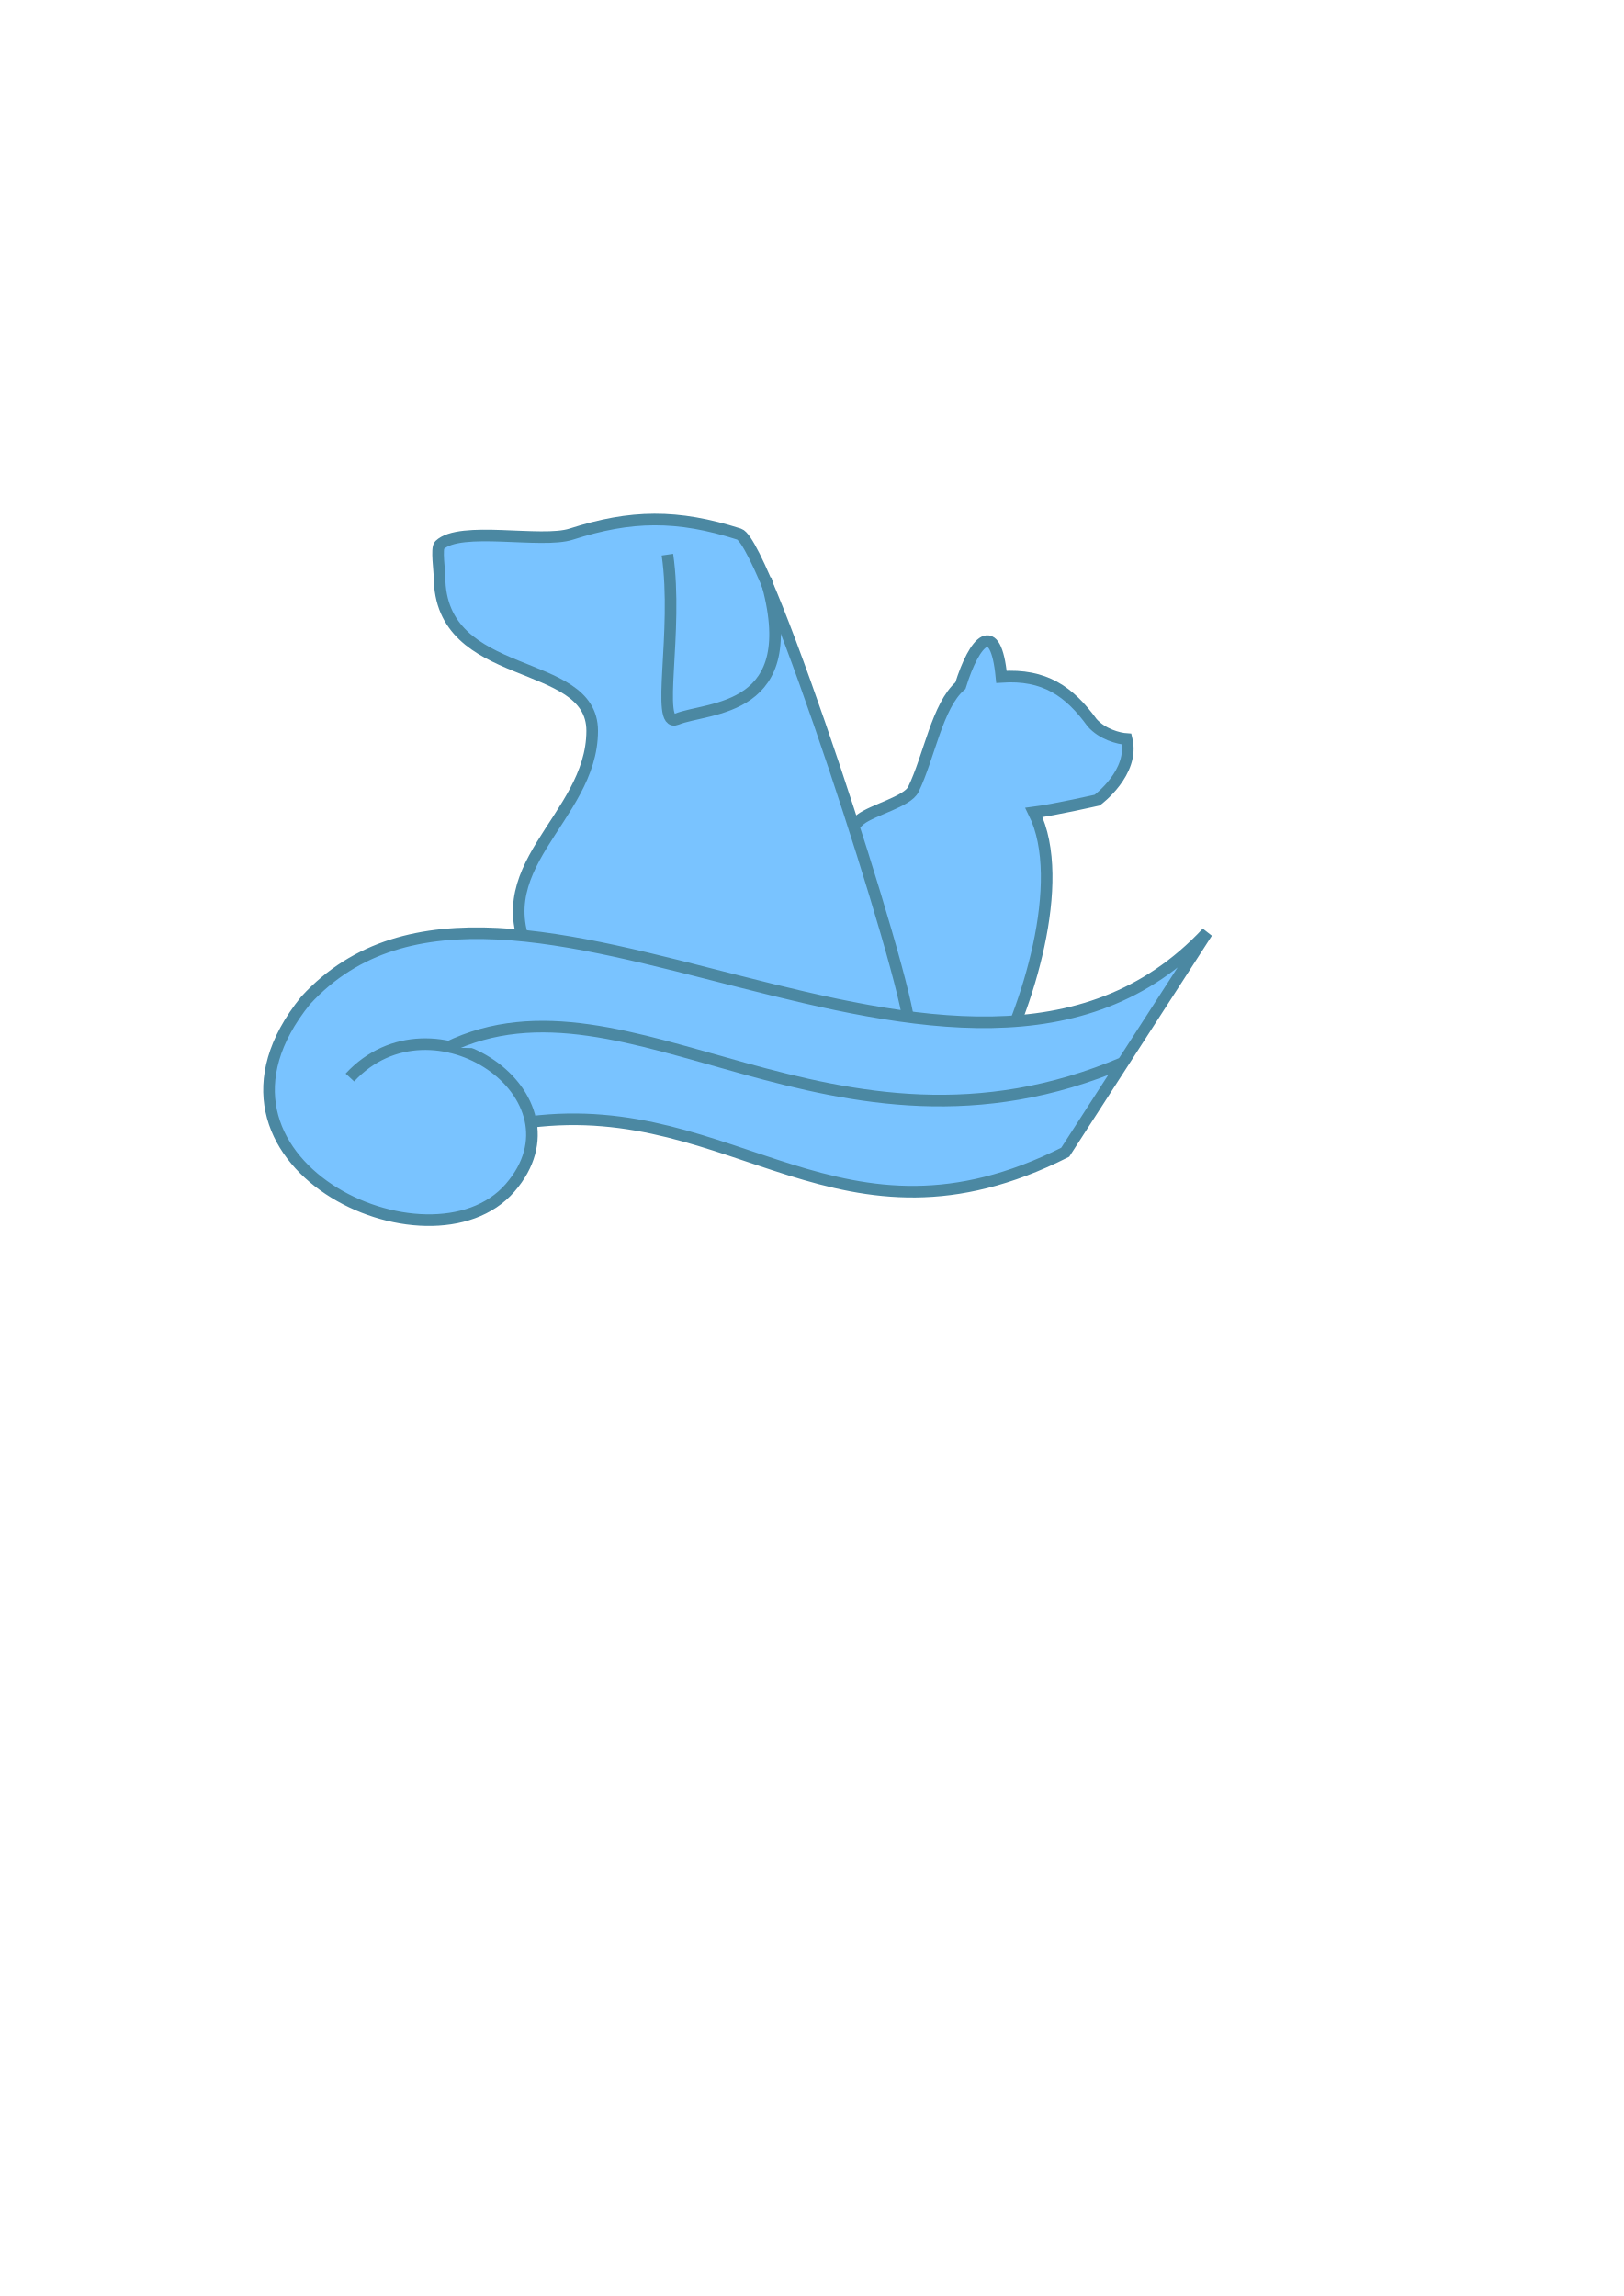
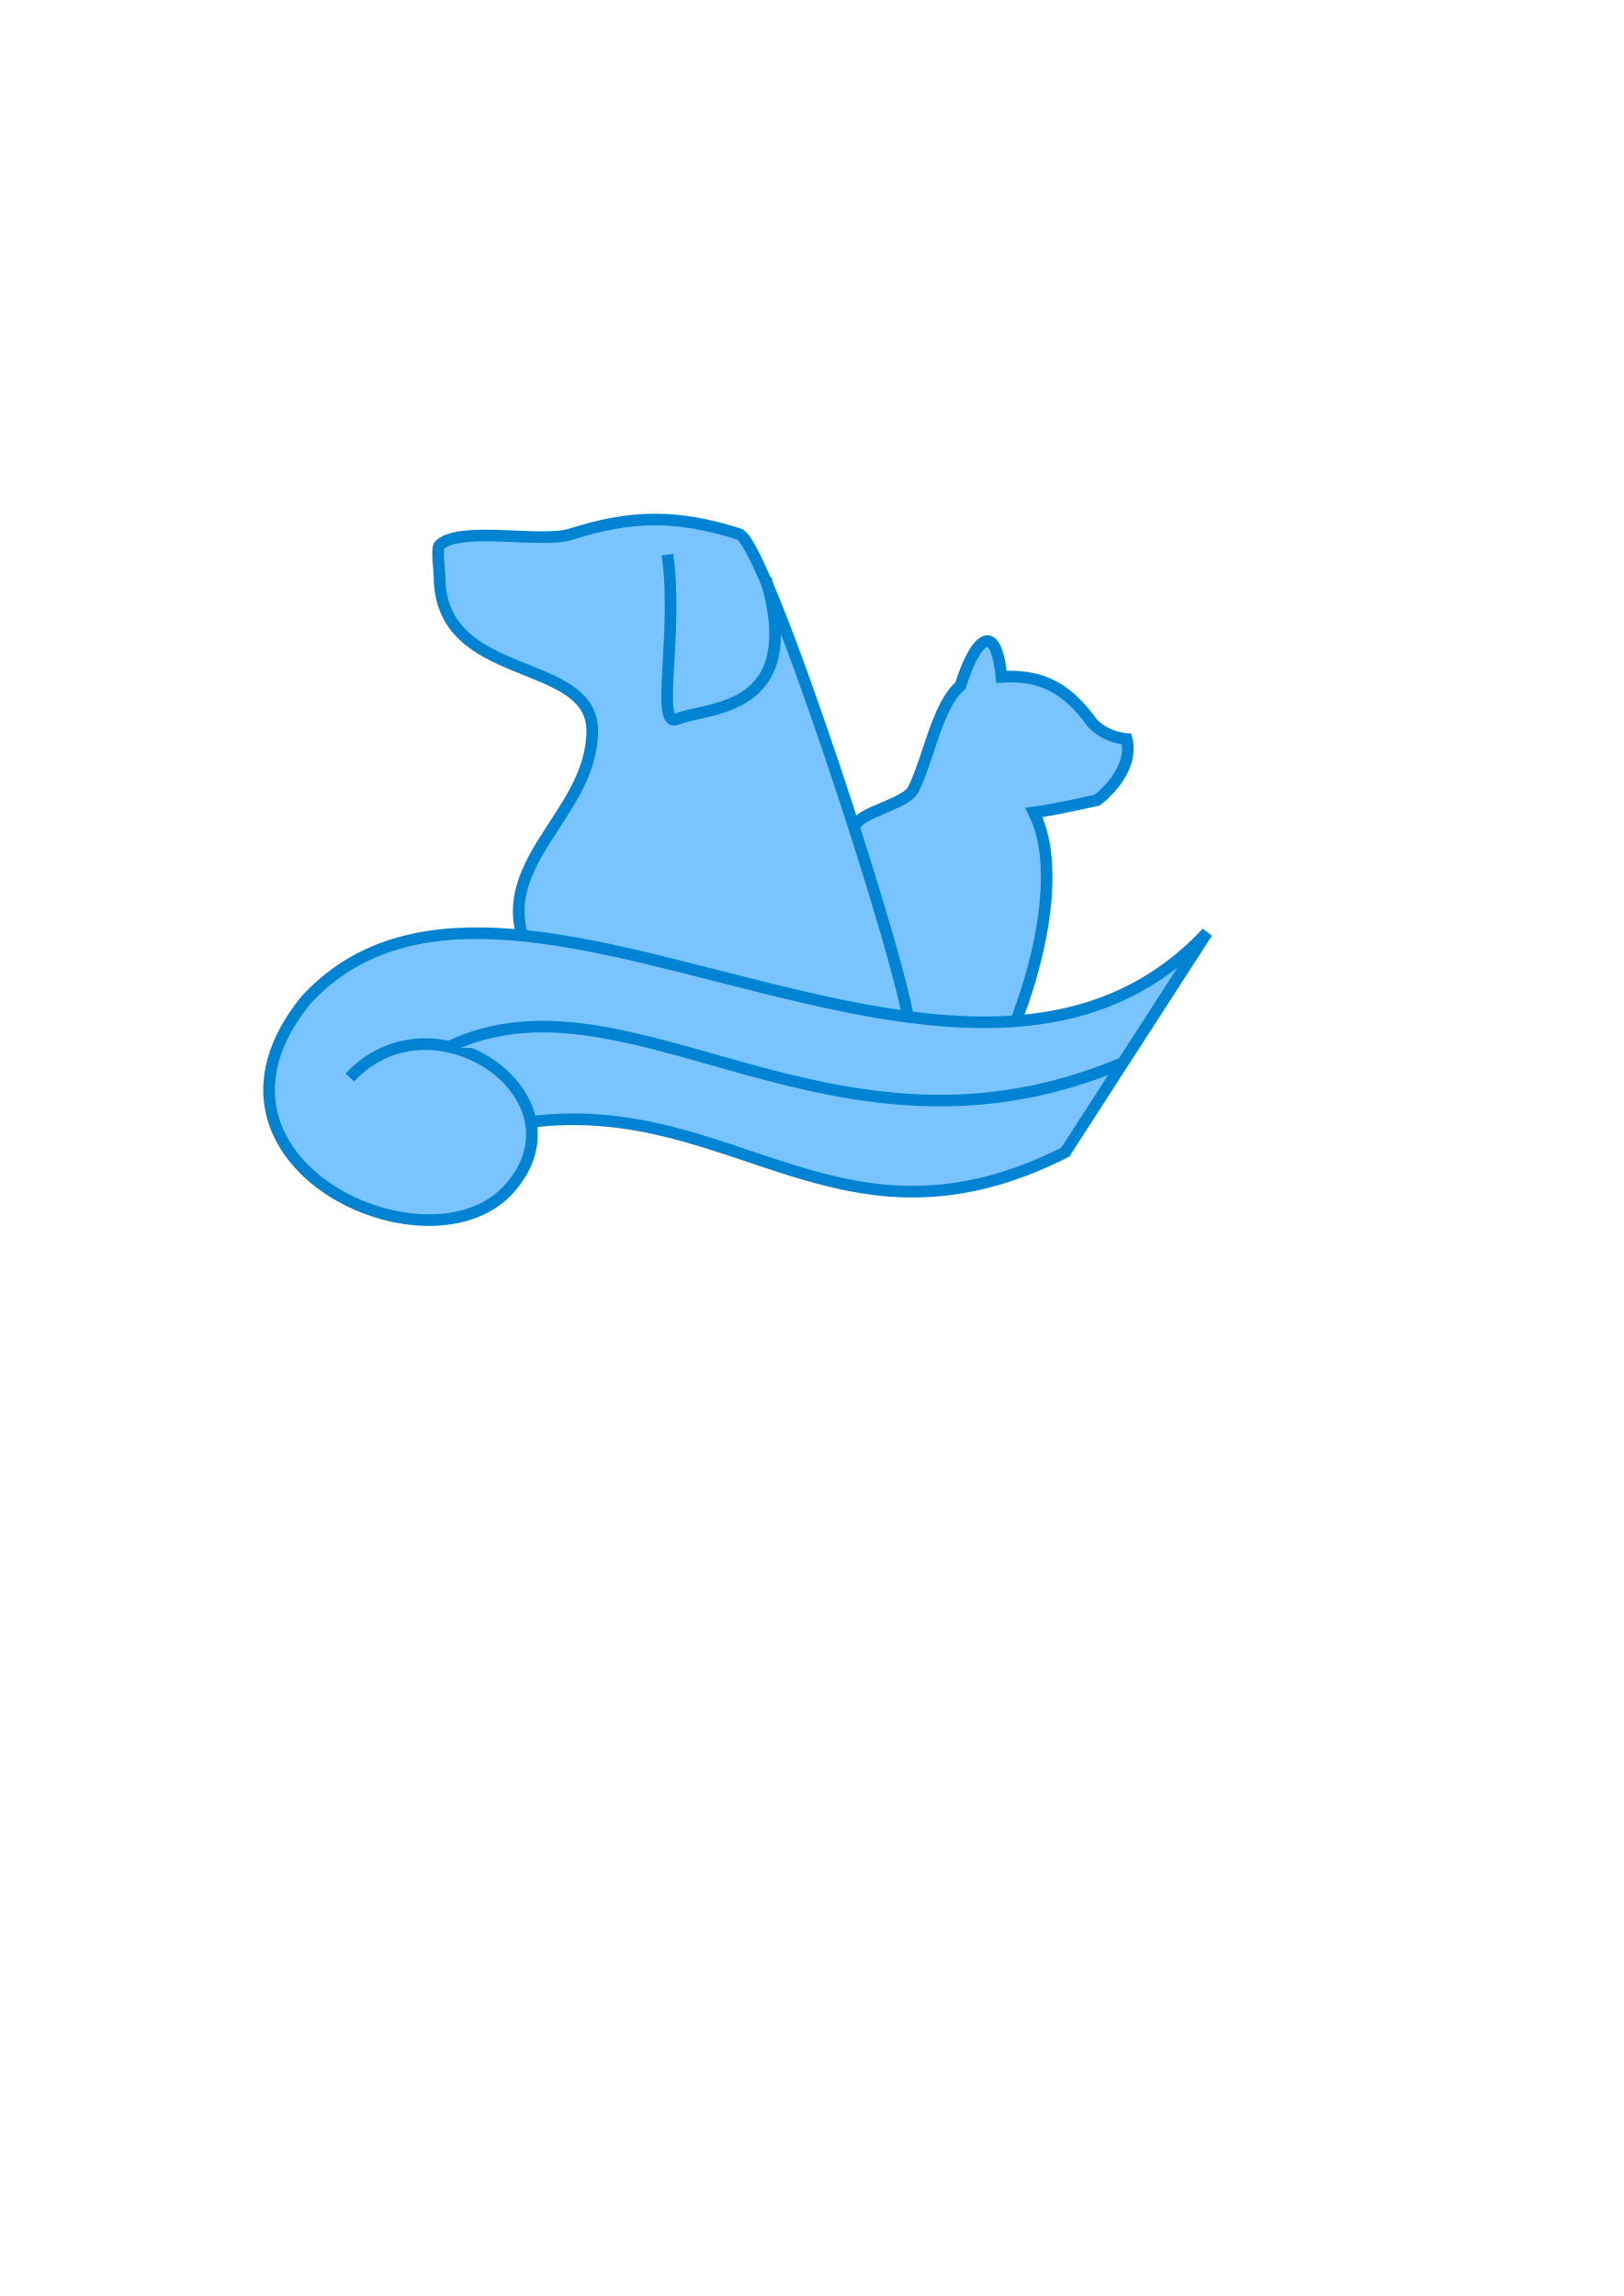
<svg xmlns="http://www.w3.org/2000/svg" width="210mm" height="297mm" viewBox="0 0 210 297" version="1.1" id="svg1">
  <defs id="defs1" />
  <g id="layer1">
-     <path style="fill:#79c3ff;fill-opacity:1;stroke:#4b88a2;stroke-width:1.5;stroke-dasharray:none;stroke-opacity:1" d="m 108.38,110.203 c -0.133,-0.911 2.1,-3.588 2.908,-4.212 1.602,-1.238 6.074,-2.3 6.837,-3.873 2.065,-4.256 3.097,-10.855 6.089,-13.424 1.822,-5.873 4.561,-8.824 5.306,-1.139 5.589,-0.373 8.769,1.871 11.718,5.923 1.324,1.509 3.436,2.058 4.476,2.125 1.063,4.309 -3.812,7.899 -3.812,7.899 0,0 -5.449,1.243 -8.181,1.595 4.447,8.941 -1.024,25.79 -5.374,33.634 -21.051,-1.798 -19.835,-5.352 -19.835,-5.352" id="path10" />
-     <path style="fill:#79c3ff;fill-opacity:1;stroke:#4b88a2;stroke-width:1.5;stroke-dasharray:none;stroke-opacity:1" d="m 69.185,124.732 c -7.465,-12.442 7.405,-18.703 7.405,-30.197 0,-9.772 -19.746,-6.013 -19.746,-19.973 0,-0.641 -0.417,-3.641 0,-4.042 2.658,-2.561 13.164,-0.185 17.031,-1.427 7.721,-2.479 13.724,-2.568 21.721,0 3.553,1.141 21.968,58.055 21.968,63.723" id="path8" />
-     <path style="fill:none;fill-opacity:1;stroke:#4b88a2;stroke-width:1.5;stroke-dasharray:none;stroke-opacity:1" d="m 86.319,71.75 c 1.439,9.952 -1.589,22.429 1.187,21.288 4.074,-1.676 16.618,-0.733 11.549,-18.142" id="path9" />
-     <path style="fill:#79c3ff;fill-opacity:1;stroke:#4b88a2;stroke-width:1.5;stroke-dasharray:none;stroke-opacity:1" d="m 45.254,139.382 c 10.677,-11.54 31.014,2.41 20.714,14.271 -10.339,11.906 -43.332,-3.337 -26.446,-24.236 26.061,-28.462 85.104,24.943 116.585,-8.783 l -18.336,28.415 c -29.094,14.652 -42.688,-7.266 -69.226,-3.907" id="path1" />
-     <path style="fill:#79c3ff;fill-opacity:1;stroke:#4b88a2;stroke-width:1.5;stroke-dasharray:none;stroke-opacity:1" d="M 145.341,137.429 C 107.648,153.536 81.354,124.078 57.859,135.506" id="path2" />
+     <path style="fill:#79c3ff;fill-opacity:1;stroke:#0083d2;stroke-width:1.5;stroke-dasharray:none;stroke-opacity:1" d="m 108.38,110.203 c -0.133,-0.911 2.1,-3.588 2.908,-4.212 1.602,-1.238 6.074,-2.3 6.837,-3.873 2.065,-4.256 3.097,-10.855 6.089,-13.424 1.822,-5.873 4.561,-8.824 5.306,-1.139 5.589,-0.373 8.769,1.871 11.718,5.923 1.324,1.509 3.436,2.058 4.476,2.125 1.063,4.309 -3.812,7.899 -3.812,7.899 0,0 -5.449,1.243 -8.181,1.595 4.447,8.941 -1.024,25.79 -5.374,33.634 -21.051,-1.798 -19.835,-5.352 -19.835,-5.352" id="path10" />
+     <path style="fill:#79c3ff;fill-opacity:1;stroke:#0083d2;stroke-width:1.5;stroke-dasharray:none;stroke-opacity:1" d="m 69.185,124.732 c -7.465,-12.442 7.405,-18.703 7.405,-30.197 0,-9.772 -19.746,-6.013 -19.746,-19.973 0,-0.641 -0.417,-3.641 0,-4.042 2.658,-2.561 13.164,-0.185 17.031,-1.427 7.721,-2.479 13.724,-2.568 21.721,0 3.553,1.141 21.968,58.055 21.968,63.723" id="path8" />
+     <path style="fill:none;fill-opacity:1;stroke:#0083d2;stroke-width:1.5;stroke-dasharray:none;stroke-opacity:1" d="m 86.319,71.75 c 1.439,9.952 -1.589,22.429 1.187,21.288 4.074,-1.676 16.618,-0.733 11.549,-18.142" id="path9" />
+     <path style="fill:#79c3ff;fill-opacity:1;stroke:#0083d2;stroke-width:1.5;stroke-dasharray:none;stroke-opacity:1" d="m 45.254,139.382 c 10.677,-11.54 31.014,2.41 20.714,14.271 -10.339,11.906 -43.332,-3.337 -26.446,-24.236 26.061,-28.462 85.104,24.943 116.585,-8.783 l -18.336,28.415 c -29.094,14.652 -42.688,-7.266 -69.226,-3.907" id="path1" />
+     <path style="fill:#79c3ff;fill-opacity:1;stroke:#0083d2;stroke-width:1.5;stroke-dasharray:none;stroke-opacity:1" d="M 145.341,137.429 C 107.648,153.536 81.354,124.078 57.859,135.506" id="path2" />
  </g>
</svg>
